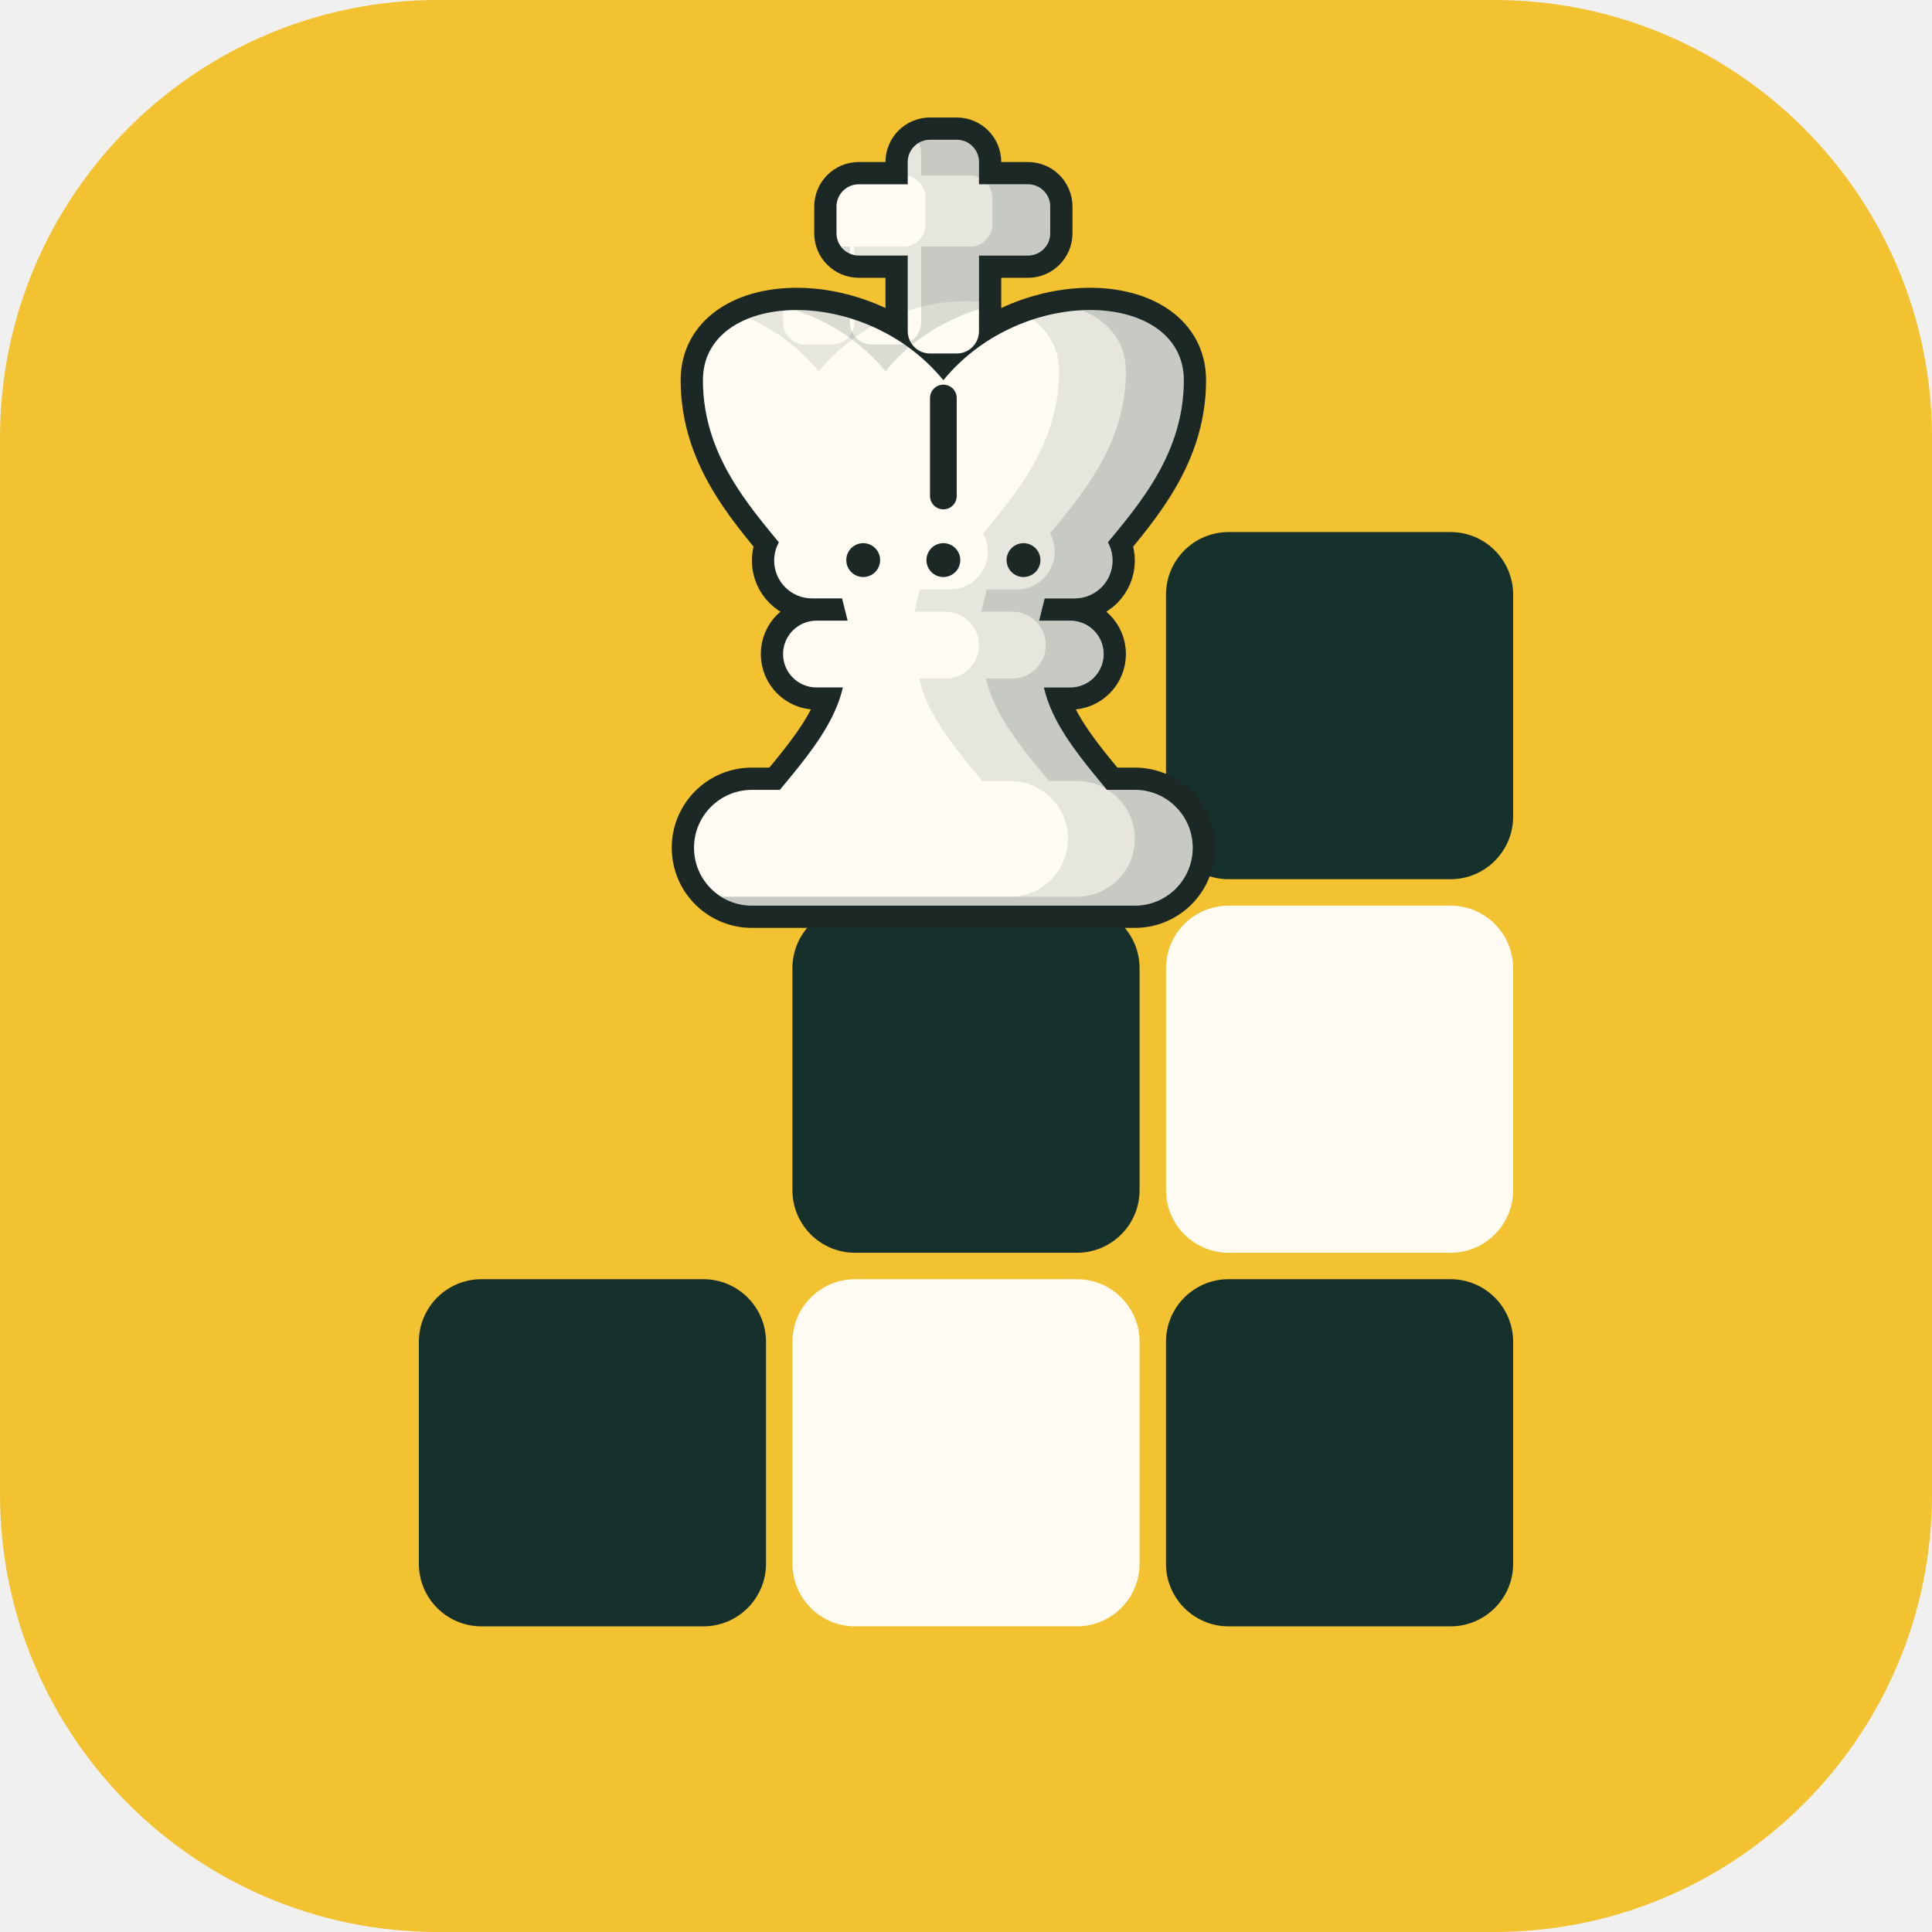
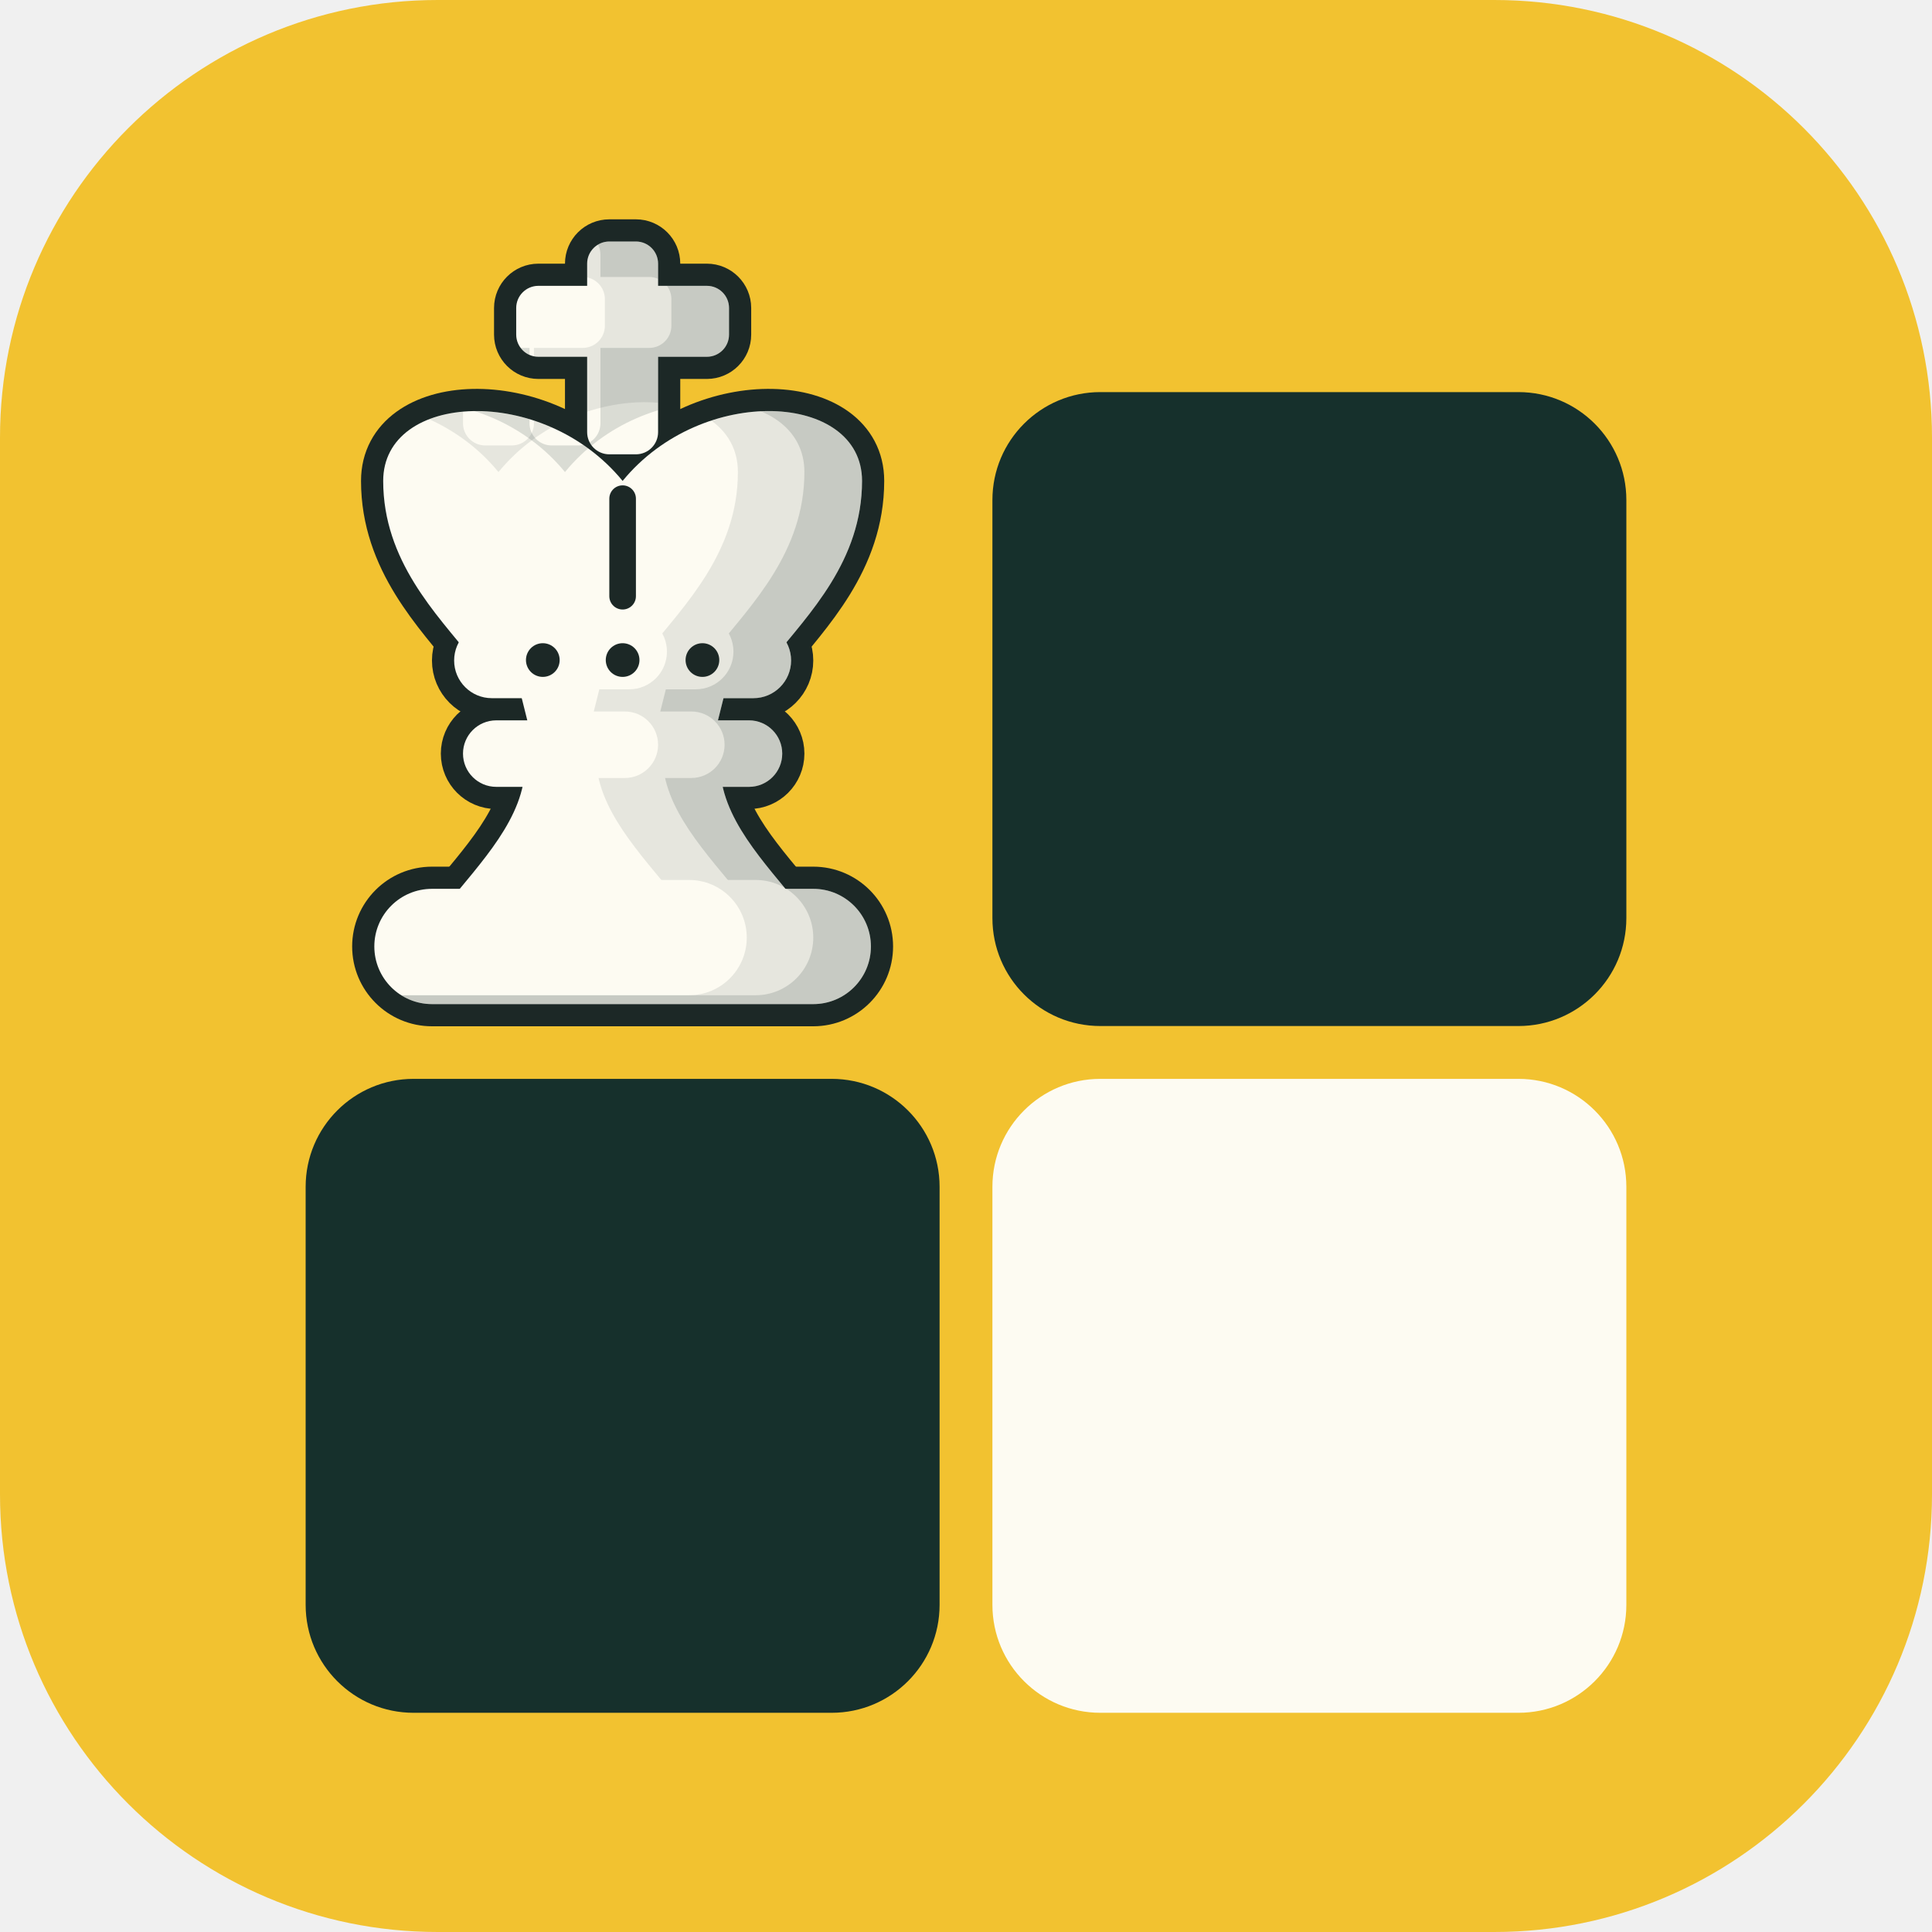
<svg xmlns="http://www.w3.org/2000/svg" viewBox="0 0 512 512">
  <rect width="512" height="512" rx="116" fill="#f2c230" />
-   <rect x="111.0" y="339.0" width="92.0" height="92.0" rx="16.6" fill="#16302c" />
-   <rect x="210.0" y="339.0" width="92.0" height="92.0" rx="16.6" fill="#fdfbf2" />
-   <rect x="210.0" y="240.0" width="92.0" height="92.0" rx="16.6" fill="#16302c" />
-   <rect x="309.0" y="339.0" width="92.0" height="92.0" rx="16.6" fill="#16302c" />
-   <rect x="309.0" y="240.0" width="92.0" height="92.0" rx="16.6" fill="#fdfbf2" />
-   <rect x="309.0" y="141.0" width="92.0" height="92.0" rx="16.6" fill="#16302c" />
-   <svg x="132.0" y="27.6" width="236" height="236" viewBox="0 0 100 100">
+   <rect x="81" y="285.909" width="168" height="168" rx="28.6" fill="#16302c" />
+   <rect x="263" y="285.909" width="168" height="168" rx="28.6" fill="#fdfbf2" />
+   <rect x="263" y="103.909" width="168" height="168" rx="28.6" fill="#16302c" />
+   <svg x="47.5" y="54.6" width="235.0" height="235.0" viewBox="0 0 100 100">
    <g stroke-linejoin="round" stroke-linecap="round">
      <g fill="#1c2826" stroke="#1c2826" stroke-width="5">
        <rect x="46" y="4" width="8" height="24" rx="2.5" />
        <rect x="38" y="9" width="24" height="8" rx="2.5" />
        <path d="M23 31 C23 21 41 20 50 31 C59 20 77 21 77 31 C77 40 71 46 67 51 L33 51 C29 46 23 40 23 31 Z" />
        <rect x="31" y="47" width="38" height="8.5" rx="4.25" />
        <path d="M38 53 L62 53 L60 61 L40 61 Z" />
        <rect x="32" y="58" width="36" height="7.5" rx="3.75" />
        <path d="M39 63 L61 63 C61 69 66 74 70 79 L30 79 C34 74 39 69 39 63 Z" />
        <rect x="22" y="77" width="56" height="13" rx="6.5" />
      </g>
      <g fill="#fdfbf2">
        <rect x="46" y="4" width="8" height="24" rx="2.5" />
        <rect x="38" y="9" width="24" height="8" rx="2.5" />
        <path d="M23 31 C23 21 41 20 50 31 C59 20 77 21 77 31 C77 40 71 46 67 51 L33 51 C29 46 23 40 23 31 Z" />
        <rect x="31" y="47" width="38" height="8.5" rx="4.25" />
        <path d="M38 53 L62 53 L60 61 L40 61 Z" />
        <rect x="32" y="58" width="36" height="7.5" rx="3.75" />
        <path d="M39 63 L61 63 C61 69 66 74 70 79 L30 79 C34 74 39 69 39 63 Z" />
        <rect x="22" y="77" width="56" height="13" rx="6.5" />
      </g>
      <mask id="icon-ms-wk">
        <g fill="#fff">
          <rect x="46" y="4" width="8" height="24" rx="2.5" />
          <rect x="38" y="9" width="24" height="8" rx="2.5" />
          <path d="M23 31 C23 21 41 20 50 31 C59 20 77 21 77 31 C77 40 71 46 67 51 L33 51 C29 46 23 40 23 31 Z" />
          <rect x="31" y="47" width="38" height="8.5" rx="4.25" />
          <path d="M38 53 L62 53 L60 61 L40 61 Z" />
          <rect x="32" y="58" width="36" height="7.5" rx="3.75" />
          <path d="M39 63 L61 63 C61 69 66 74 70 79 L30 79 C34 74 39 69 39 63 Z" />
          <rect x="22" y="77" width="56" height="13" rx="6.5" />
        </g>
        <g fill="#000" transform="translate(-14 -1)">
          <rect x="46" y="4" width="8" height="24" rx="2.5" />
          <rect x="38" y="9" width="24" height="8" rx="2.5" />
          <path d="M23 31 C23 21 41 20 50 31 C59 20 77 21 77 31 C77 40 71 46 67 51 L33 51 C29 46 23 40 23 31 Z" />
          <rect x="31" y="47" width="38" height="8.5" rx="4.25" />
          <path d="M38 53 L62 53 L60 61 L40 61 Z" />
          <rect x="32" y="58" width="36" height="7.5" rx="3.75" />
          <path d="M39 63 L61 63 C61 69 66 74 70 79 L30 79 C34 74 39 69 39 63 Z" />
          <rect x="22" y="77" width="56" height="13" rx="6.5" />
        </g>
      </mask>
      <rect width="100" height="100" fill="rgba(24,44,40,0.1)" mask="url(#icon-ms-wk)" />
      <mask id="icon-mc-wk">
        <g fill="#fff">
          <rect x="46" y="4" width="8" height="24" rx="2.5" />
          <rect x="38" y="9" width="24" height="8" rx="2.5" />
          <path d="M23 31 C23 21 41 20 50 31 C59 20 77 21 77 31 C77 40 71 46 67 51 L33 51 C29 46 23 40 23 31 Z" />
          <rect x="31" y="47" width="38" height="8.5" rx="4.25" />
          <path d="M38 53 L62 53 L60 61 L40 61 Z" />
          <rect x="32" y="58" width="36" height="7.5" rx="3.75" />
          <path d="M39 63 L61 63 C61 69 66 74 70 79 L30 79 C34 74 39 69 39 63 Z" />
          <rect x="22" y="77" width="56" height="13" rx="6.5" />
        </g>
        <g fill="#000" transform="translate(-6.5 -1)">
          <rect x="46" y="4" width="8" height="24" rx="2.5" />
          <rect x="38" y="9" width="24" height="8" rx="2.5" />
          <path d="M23 31 C23 21 41 20 50 31 C59 20 77 21 77 31 C77 40 71 46 67 51 L33 51 C29 46 23 40 23 31 Z" />
          <rect x="31" y="47" width="38" height="8.5" rx="4.25" />
          <path d="M38 53 L62 53 L60 61 L40 61 Z" />
          <rect x="32" y="58" width="36" height="7.5" rx="3.75" />
          <path d="M39 63 L61 63 C61 69 66 74 70 79 L30 79 C34 74 39 69 39 63 Z" />
          <rect x="22" y="77" width="56" height="13" rx="6.5" />
        </g>
      </mask>
      <rect width="100" height="100" fill="rgba(24,44,40,0.15)" mask="url(#icon-mc-wk)" />
      <g fill="none" stroke="#1c2826" stroke-width="3">
        <circle cx="41" cy="51.2" r="1.9" stroke="none" fill="#1c2826" />
        <circle cx="50" cy="51.2" r="1.9" stroke="none" fill="#1c2826" />
        <circle cx="59" cy="51.2" r="1.9" stroke="none" fill="#1c2826" />
        <path d="M50 33 V44" />
      </g>
    </g>
  </svg>
</svg>
